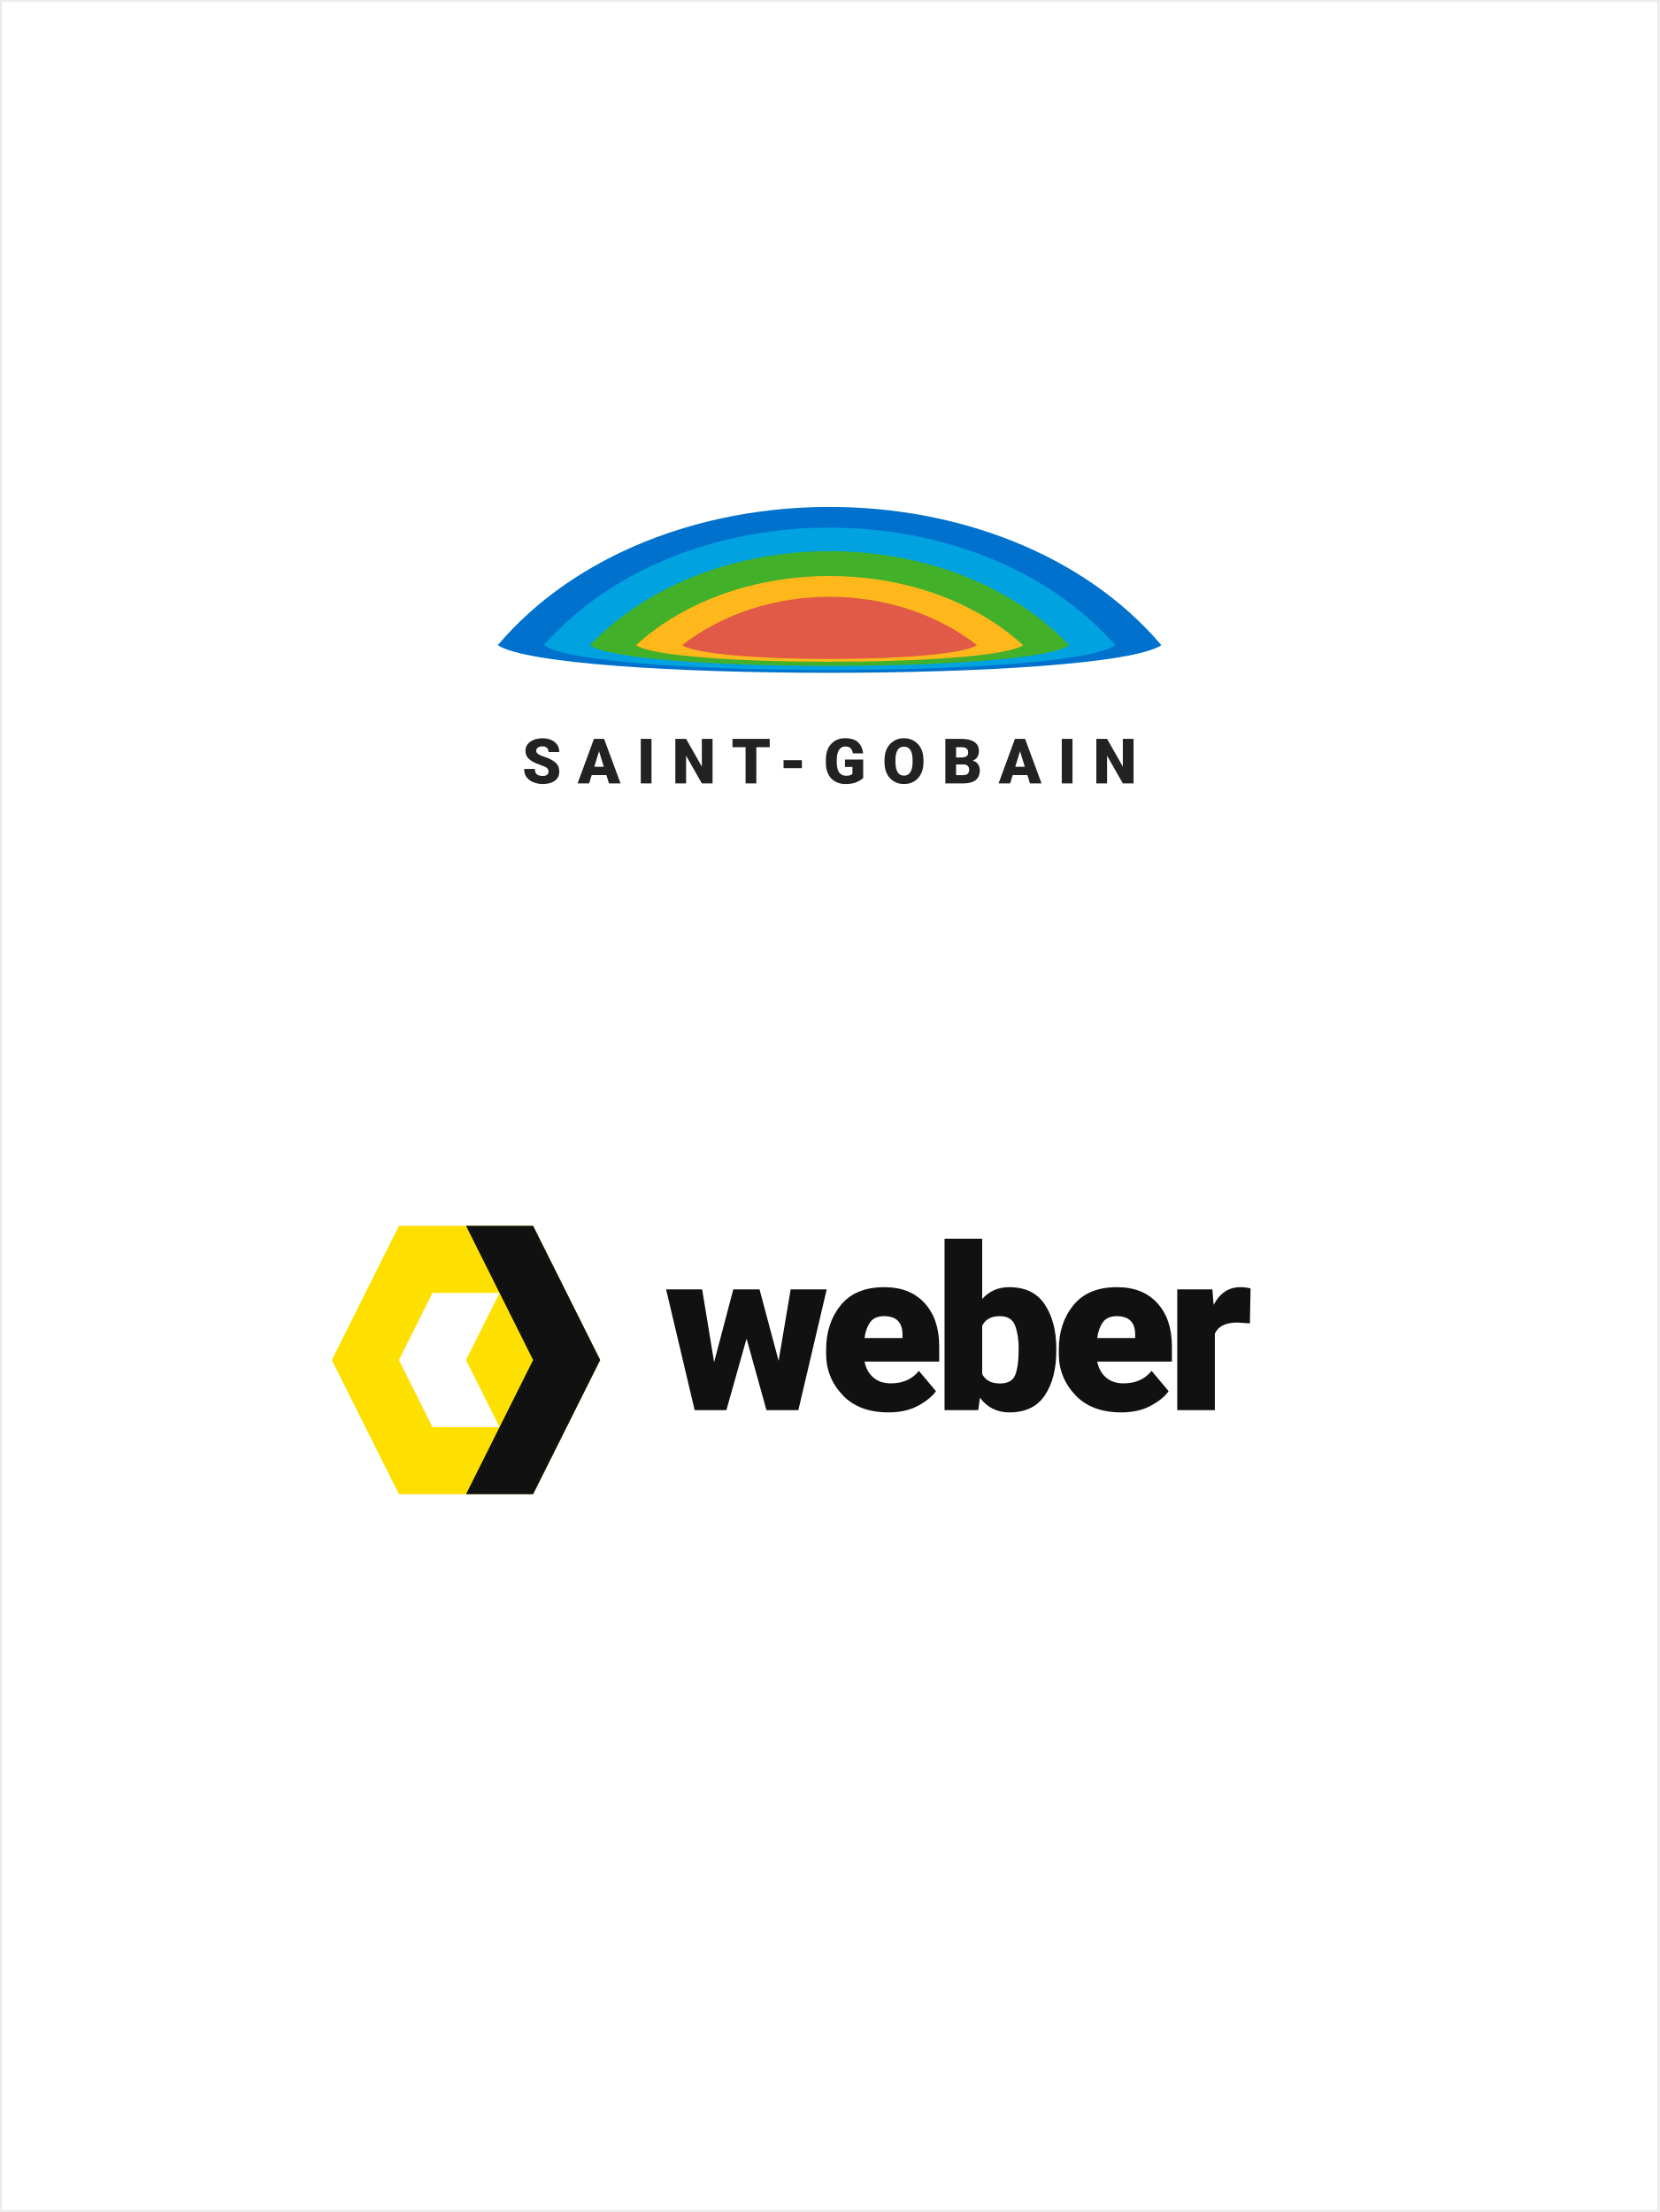
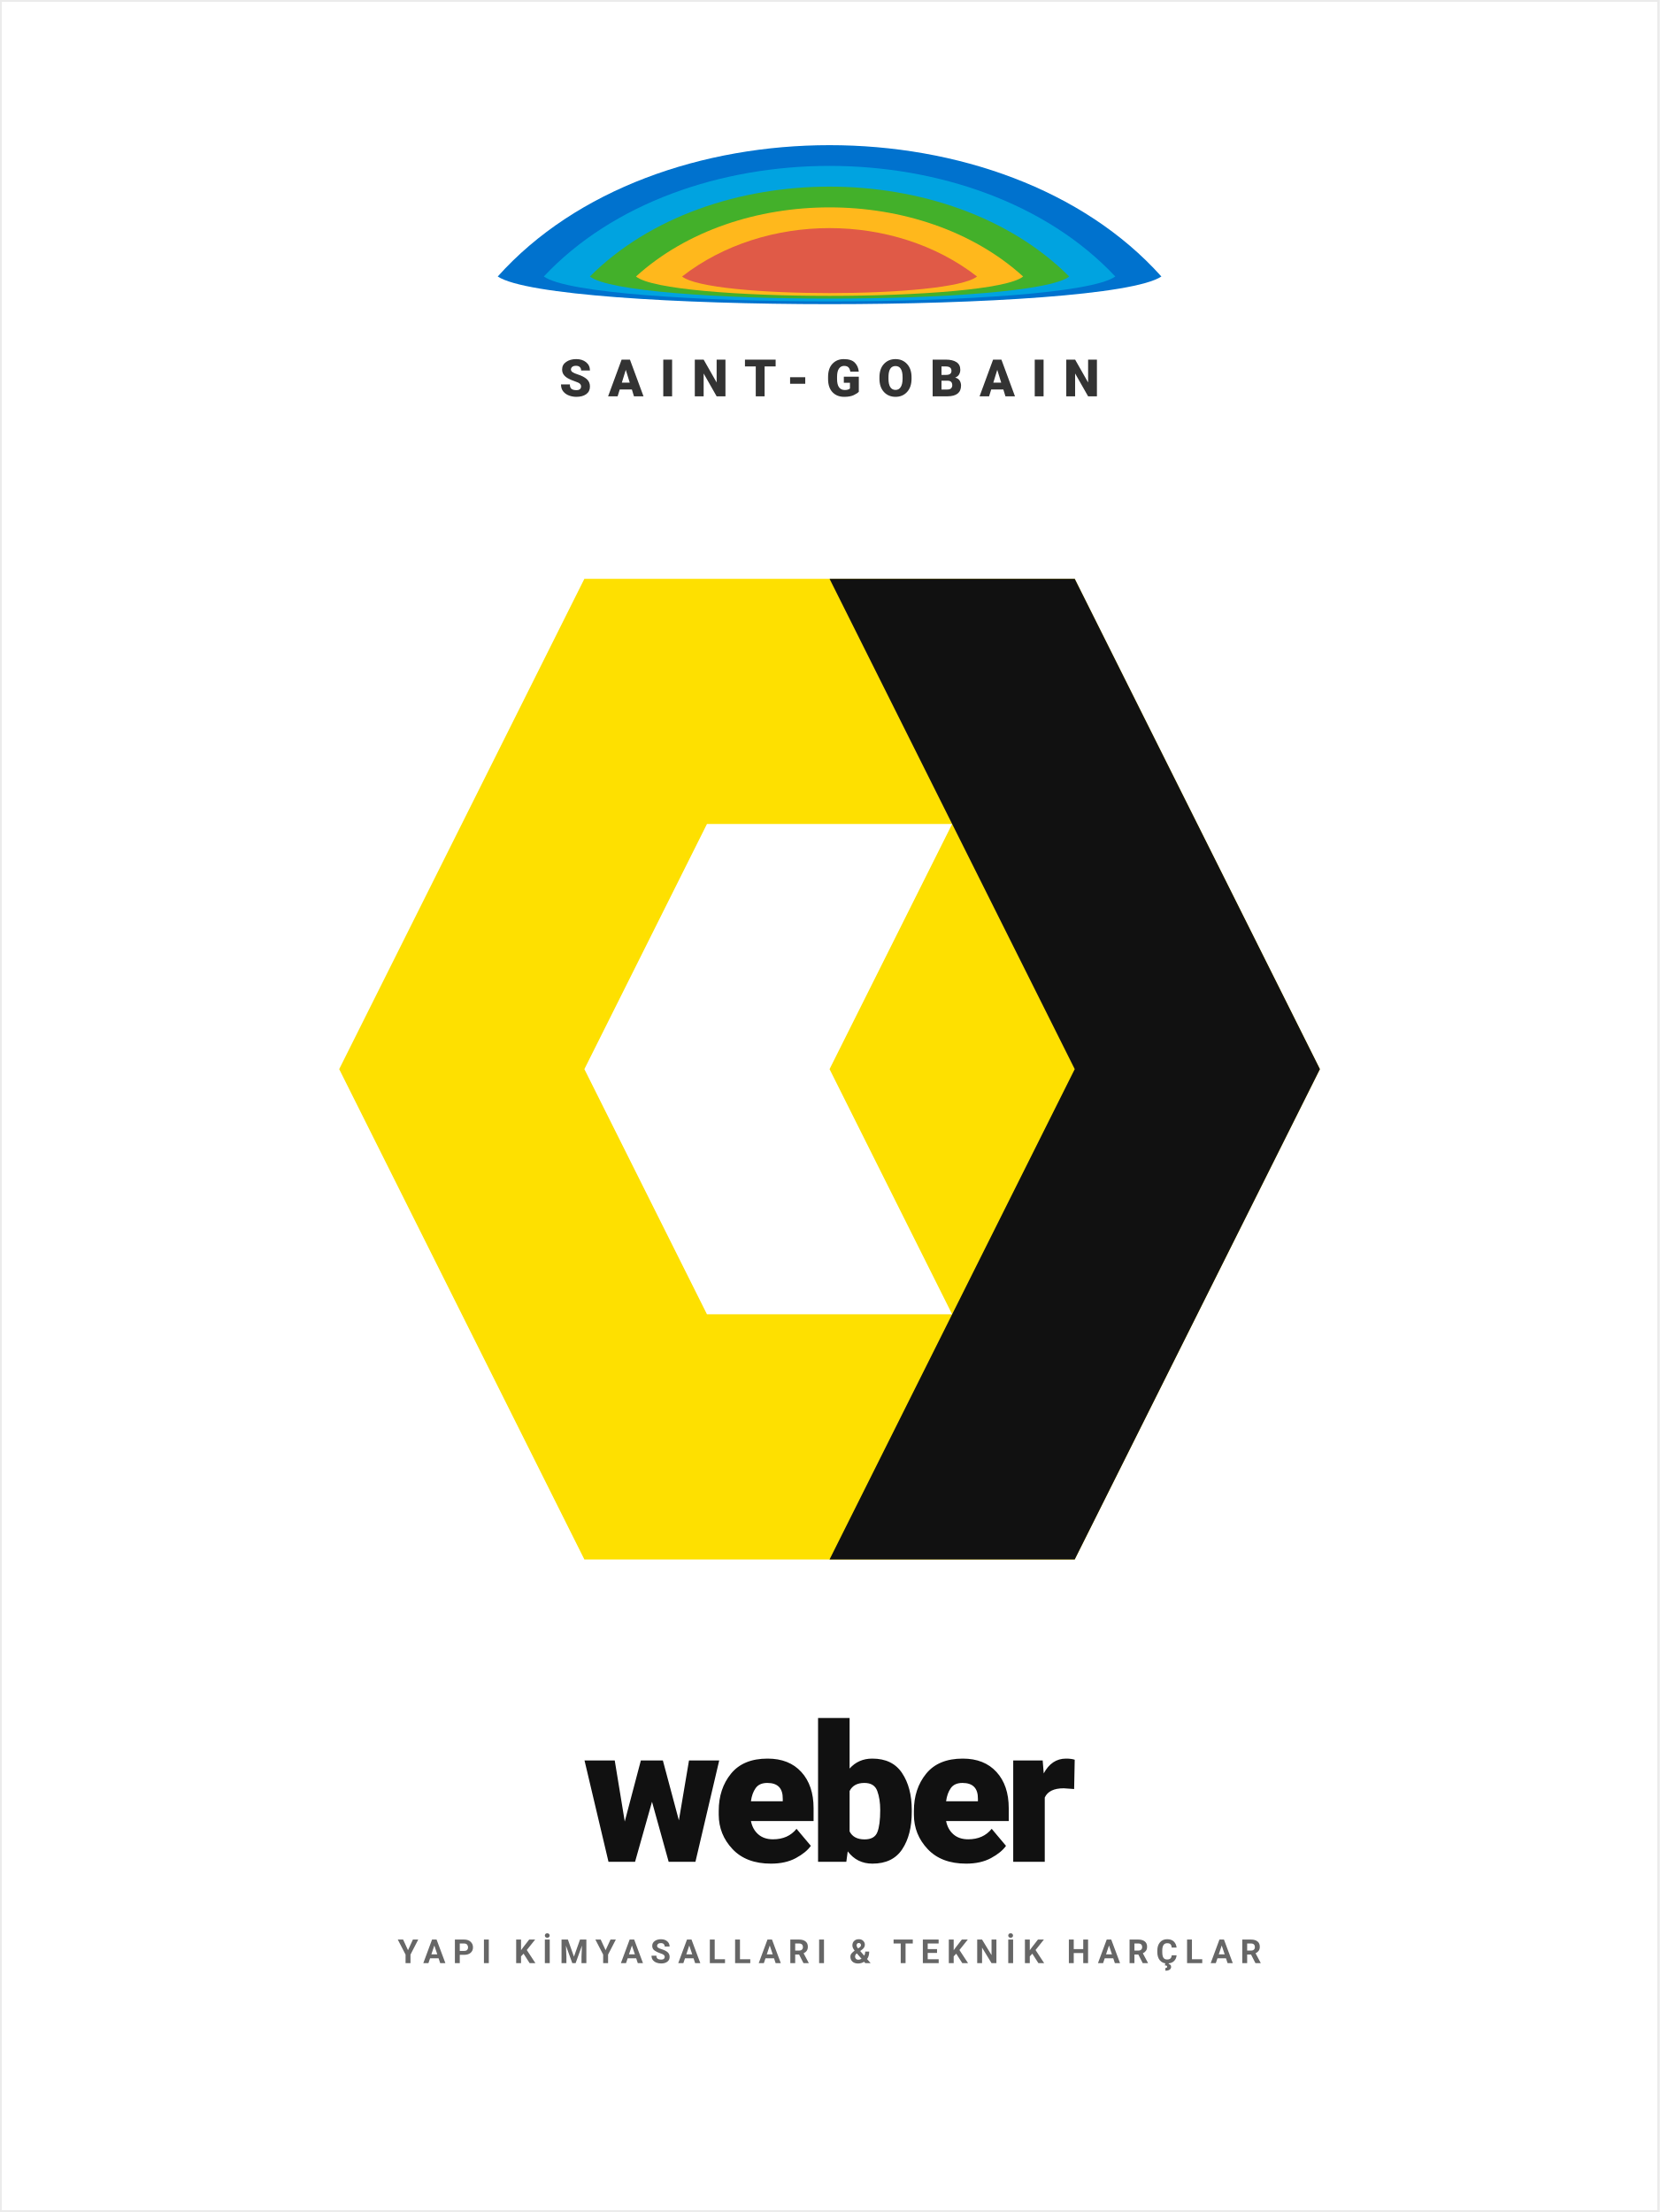
<svg xmlns="http://www.w3.org/2000/svg" viewBox="0 0 900 1200" width="100%" height="100%">
  <rect width="900" height="1200" fill="#FFFFFF" />
  <rect x="0.5" y="0.5" width="899" height="1199" fill="none" stroke="rgba(0,0,0,0.08)" stroke-width="1" />
-   <g transform="translate(450, 600)">
-     <g transform="translate(0, -220)">
-       <path d="M -180,-30 C -95,-130 95,-130 180,-30 C 150,-10 -150,-10 -180,-30 Z" fill="#0072CE" />
-       <path d="M -155,-30 C -80,-115 80,-115 155,-30 C 130,-12 -130,-12 -155,-30 Z" fill="#00A3E0" />
-       <path d="M -130,-30 C -65,-98 65,-98 130,-30 C 110,-15 -110,-15 -130,-30 Z" fill="#43B02A" />
-       <path d="M -105,-30 C -50,-80 50,-80 105,-30 C 88,-18 -88,-18 -105,-30 Z" fill="#FFB81C" />
-       <path d="M -80,-30 C -35,-65 35,-65 80,-30 C 65,-20 -65,-20 -80,-30 Z" fill="#E05A47" />
-       <text x="0" y="45" font-family="-apple-system, BlinkMacSystemFont, 'Segoe UI', Roboto, 'Helvetica Neue', Arial, sans-serif" font-size="34" font-weight="900" letter-spacing="0.26em" fill="#222222" text-anchor="middle">SAINT-GOBAIN</text>
-     </g>
-     <g transform="translate(0, 140)">
-       <g transform="translate(-270, -75) scale(2.6)">
-         <polygon points="0,28 14,0 42,0 56,28 42,56 14,56" fill="#FEE000" />
-         <polygon points="28,0 42,0 56,28 42,56 28,56 42,28" fill="#111111" />
-         <polygon points="14,28 21,14 35,14 28,28 35,42 21,42" fill="#FFFFFF" />
-       </g>
-       <text x="-90" y="25" font-family="-apple-system, BlinkMacSystemFont, 'Segoe UI', Roboto, 'Helvetica Neue', Arial, sans-serif" font-size="124" font-weight="900" letter-spacing="-0.045em" fill="#111111">weber</text>
+   <g transform="translate(450, 160)">
+     <path d="M -180,-10 C -95,-105 95,-105 180,-10 C 150,10 -150,10 -180,-10 Z" fill="#0072CE" />
+     <path d="M -155,-10 C -80,-90 80,-90 155,-10 C 130,8 -130,8 -155,-10 Z" fill="#00A3E0" />
+     <path d="M -130,-10 C -65,-75 65,-75 130,-10 C 110,6 -110,6 -130,-10 Z" fill="#43B02A" />
+     <path d="M -105,-10 C -50,-60 50,-60 105,-10 C 88,4 -88,4 -105,-10 Z" fill="#FFB81C" />
+     <path d="M -80,-10 C -35,-45 35,-45 80,-10 C 65,2 -65,2 -80,-10 Z" fill="#E05A47" />
+     <text x="0" y="55" font-family="-apple-system, BlinkMacSystemFont, 'Segoe UI', Roboto, 'Helvetica Neue', Arial, sans-serif" font-size="28" font-weight="900" letter-spacing="0.32em" fill="#333333" text-anchor="middle">SAINT-GOBAIN</text>
+   </g>
+   <g transform="translate(450, 580) scale(9.5)">
+     <g transform="translate(-28, -28)">
+       <polygon points="0,28 14,0 42,0 56,28 42,56 14,56" fill="#FEE000" />
+       <polygon points="28,0 42,0 56,28 42,56 28,56 42,28" fill="#111111" />
+       <polygon points="14,28 21,14 35,14 28,28 35,42 21,42" fill="#FFFFFF" />
    </g>
  </g>
+   <text x="450" y="1010" font-family="-apple-system, BlinkMacSystemFont, 'Segoe UI', Roboto, 'Helvetica Neue', Arial, sans-serif" font-size="104" font-weight="900" letter-spacing="-0.045em" fill="#111111" text-anchor="middle">weber</text>
+   <text x="450" y="1065" font-family="-apple-system, BlinkMacSystemFont, 'Segoe UI', Roboto, 'Helvetica Neue', Arial, sans-serif" font-size="18" font-weight="600" letter-spacing="0.22em" fill="#666666" text-anchor="middle">YAPI KİMYASALLARI &amp; TEKNİK HARÇLAR</text>
</svg>
